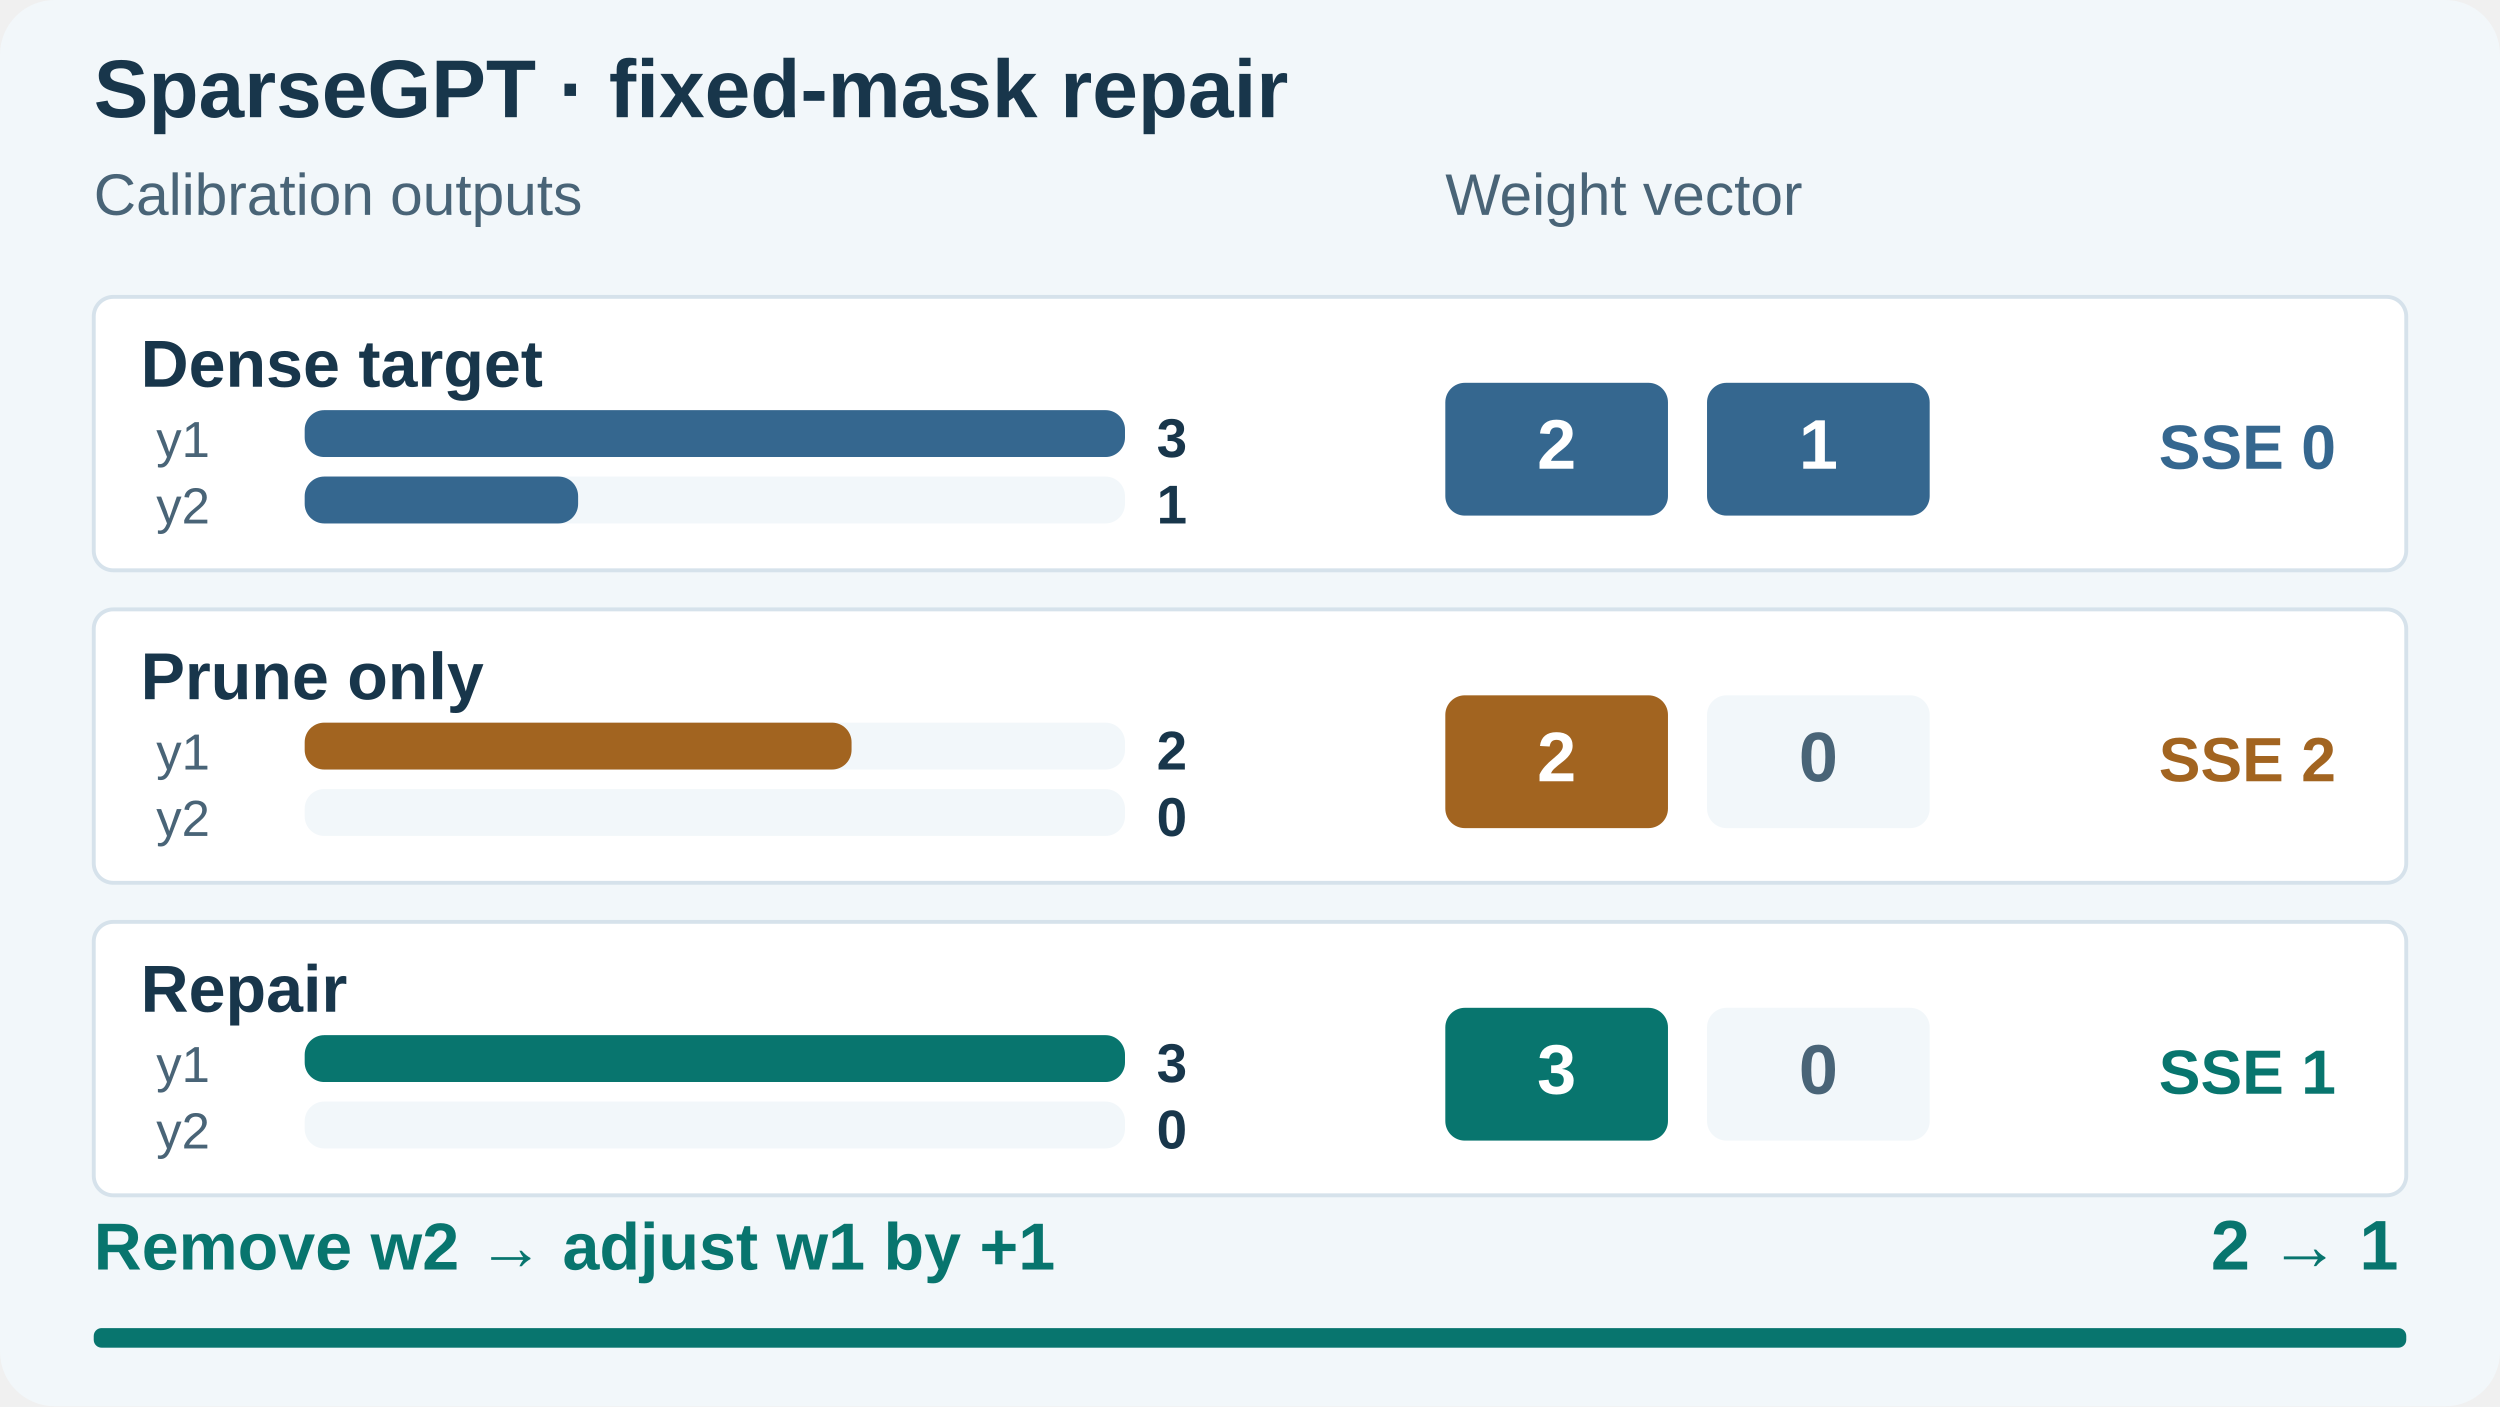
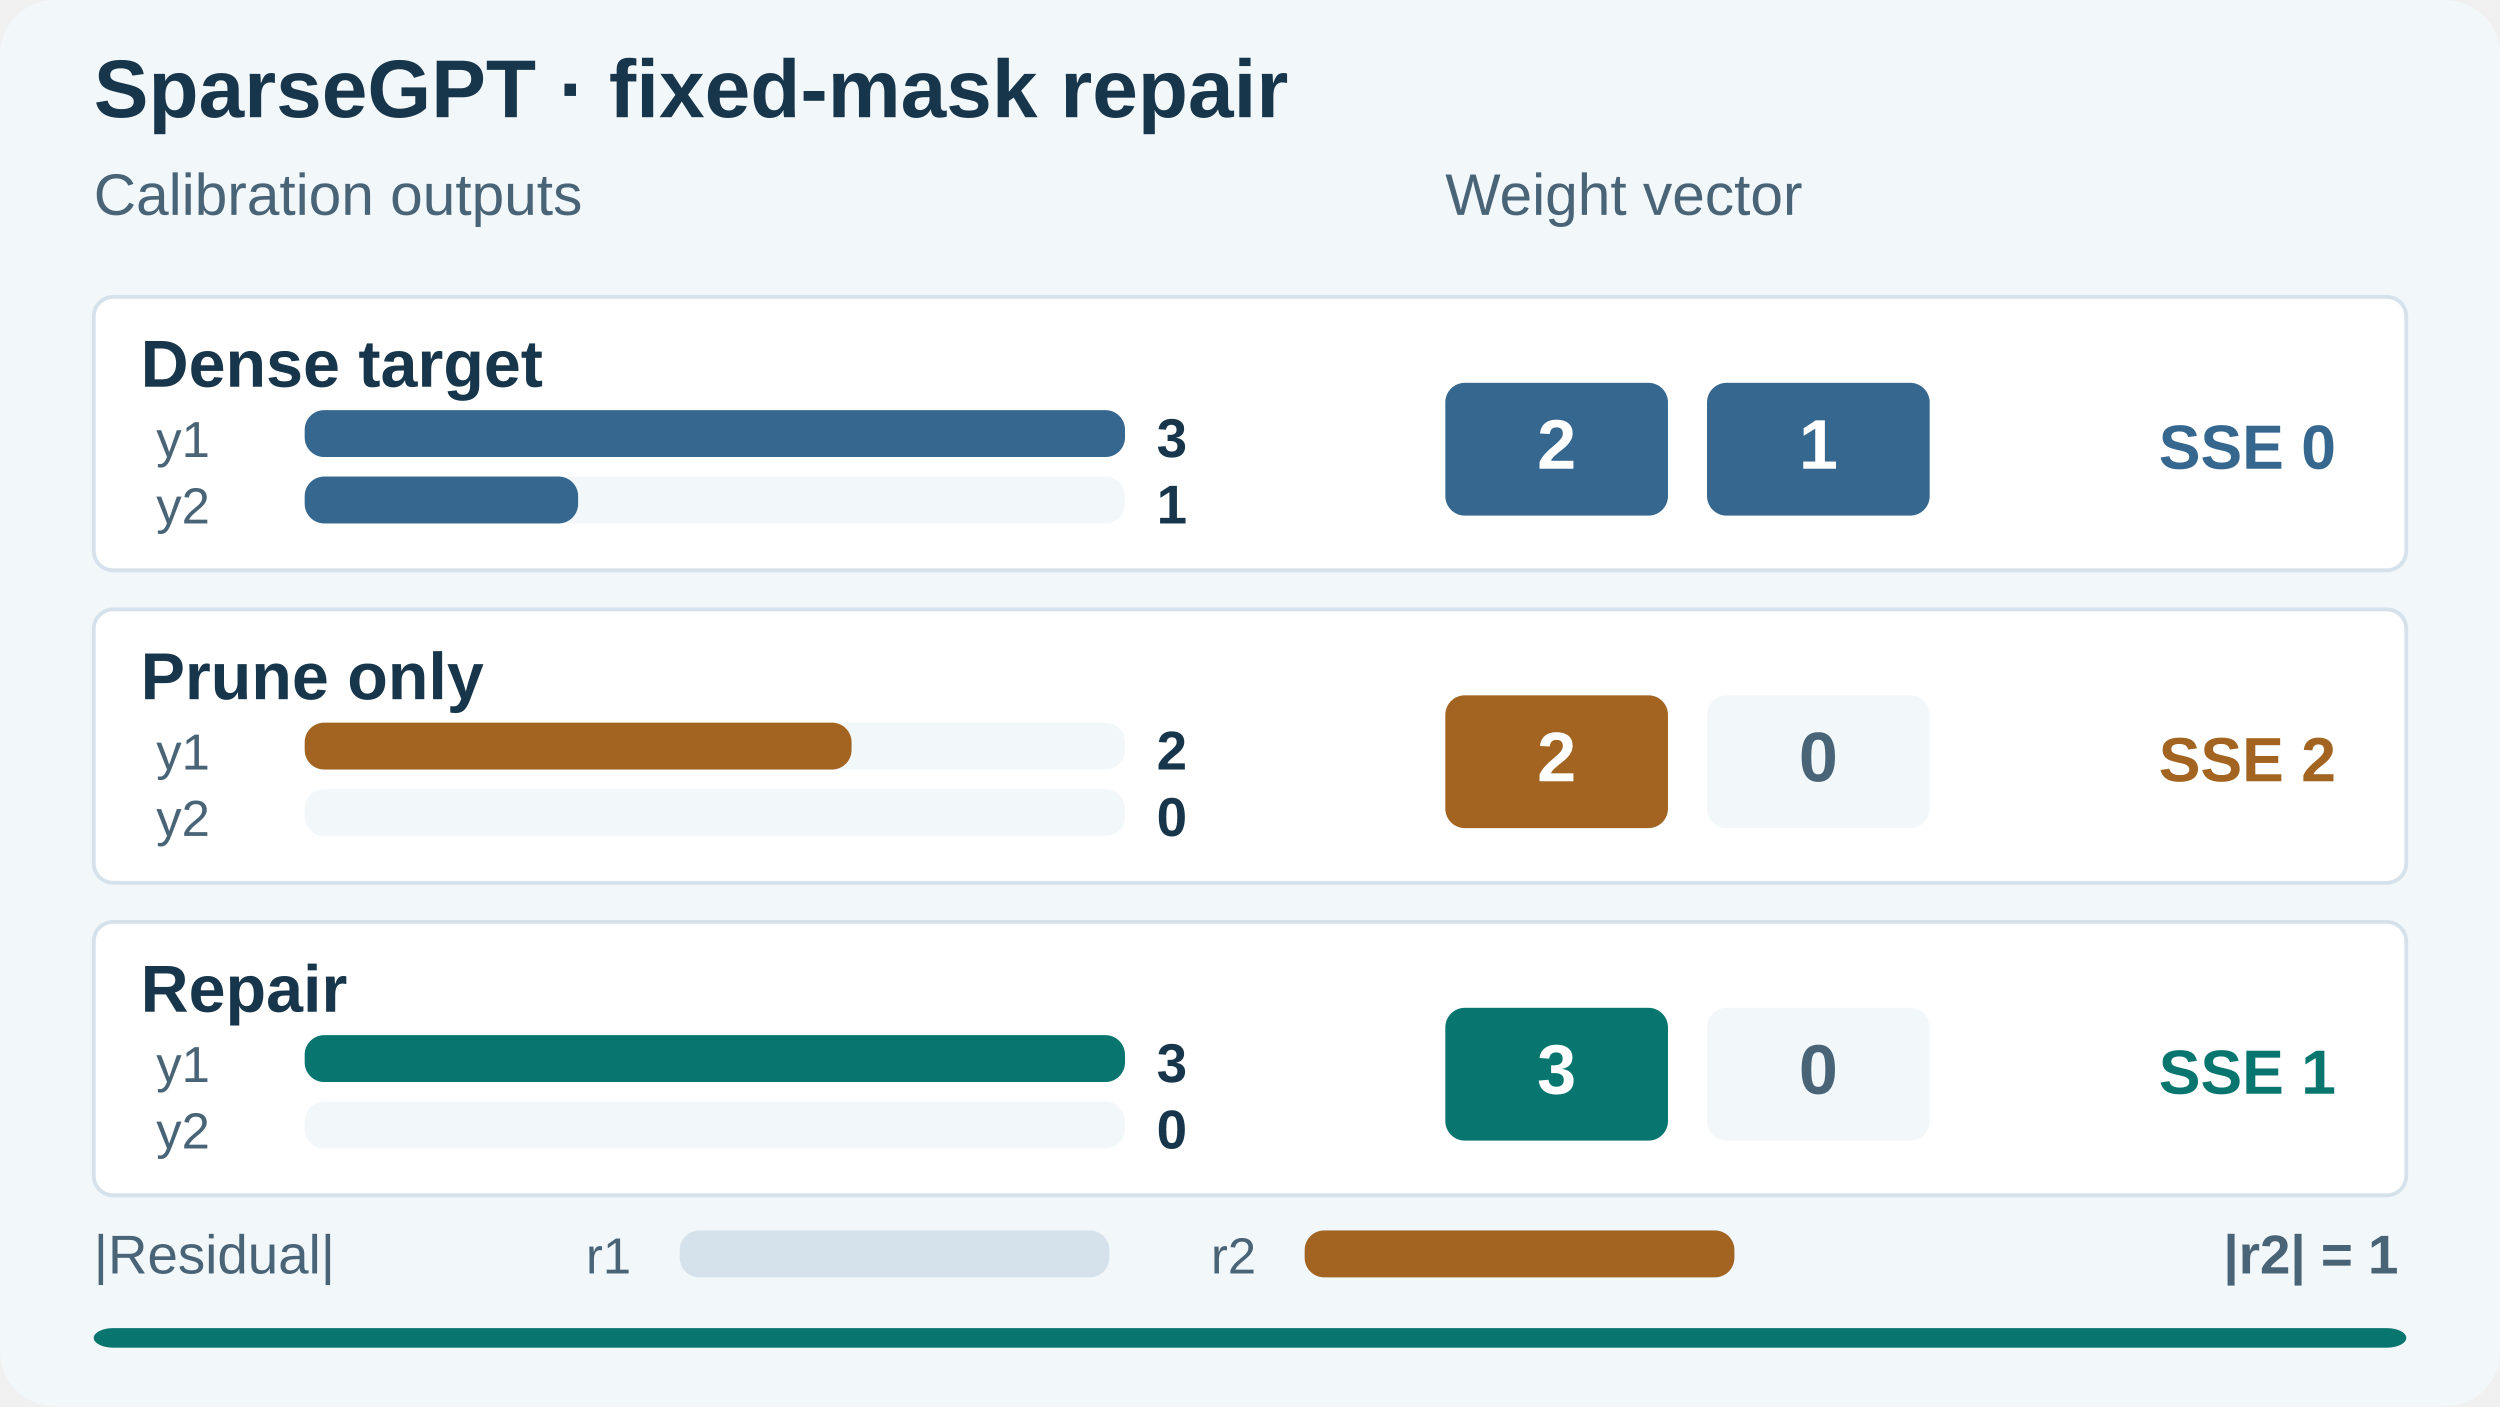
<svg xmlns="http://www.w3.org/2000/svg" width="640" height="360" viewBox="0 0 640 360" role="img" aria-labelledby="title desc" font-family="Arial,sans-serif">
  <rect width="640" height="360" rx="14" fill="#f2f7fa" />
  <text x="24" y="30" font-size="21" fill="#18364b" text-anchor="start" font-weight="700">SparseGPT · fixed-mask repair</text>
  <text x="24" y="55" font-size="15" fill="#496477" text-anchor="start" font-weight="500">Calibration outputs</text>
  <text x="370" y="55" font-size="15" fill="#496477" text-anchor="start" font-weight="500">Weight vector</text>
  <rect x="24" y="76" width="592" height="70" rx="5" fill="#ffffff" stroke="#d6e2eb" />
  <text x="36" y="99" font-size="17" fill="#18364b" text-anchor="start" font-weight="700">Dense target</text>
  <text x="40" y="117" font-size="13" fill="#496477" text-anchor="start" font-weight="500">y1</text>
  <rect x="78" y="105" width="210" height="12" rx="5" fill="#f2f7fa" />
  <rect x="78" y="105" width="210" height="12" rx="5" fill="#35678f" />
  <text x="300" y="117" font-size="14" fill="#18364b" text-anchor="middle" font-weight="700">3</text>
  <rect x="370" y="98" width="57" height="34" rx="5" fill="#35678f" />
  <text x="398.5" y="120" font-size="18" fill="#ffffff" text-anchor="middle" font-weight="700">2</text>
  <text x="40" y="134" font-size="13" fill="#496477" text-anchor="start" font-weight="500">y2</text>
  <rect x="78" y="122" width="210" height="12" rx="5" fill="#f2f7fa" />
  <rect x="78" y="122" width="70" height="12" rx="5" fill="#35678f" />
  <text x="300" y="134" font-size="14" fill="#18364b" text-anchor="middle" font-weight="700">1</text>
  <rect x="437" y="98" width="57" height="34" rx="5" fill="#35678f" />
  <text x="465.5" y="120" font-size="18" fill="#ffffff" text-anchor="middle" font-weight="700">1</text>
  <text x="598" y="120" font-size="16" fill="#35678f" text-anchor="end" font-weight="700">SSE 0</text>
  <rect x="24" y="156" width="592" height="70" rx="5" fill="#ffffff" stroke="#d6e2eb" />
  <text x="36" y="179" font-size="17" fill="#18364b" text-anchor="start" font-weight="700">Prune only</text>
  <text x="40" y="197" font-size="13" fill="#496477" text-anchor="start" font-weight="500">y1</text>
  <rect x="78" y="185" width="210" height="12" rx="5" fill="#f2f7fa" />
  <rect x="78" y="185" width="140" height="12" rx="5" fill="#a26420" />
  <text x="300" y="197" font-size="14" fill="#18364b" text-anchor="middle" font-weight="700">2</text>
  <rect x="370" y="178" width="57" height="34" rx="5" fill="#a26420" />
  <text x="398.5" y="200" font-size="18" fill="#ffffff" text-anchor="middle" font-weight="700">2</text>
  <text x="40" y="214" font-size="13" fill="#496477" text-anchor="start" font-weight="500">y2</text>
  <rect x="78" y="202" width="210" height="12" rx="5" fill="#f2f7fa" />
  <rect x="78" y="202" width="0" height="12" rx="5" fill="#a26420" />
  <text x="300" y="214" font-size="14" fill="#18364b" text-anchor="middle" font-weight="700">0</text>
  <rect x="437" y="178" width="57" height="34" rx="5" fill="#f2f7fa" />
  <text x="465.5" y="200" font-size="18" fill="#496477" text-anchor="middle" font-weight="700">0</text>
  <text x="598" y="200" font-size="16" fill="#a26420" text-anchor="end" font-weight="700">SSE 2</text>
  <rect x="24" y="236" width="592" height="70" rx="5" fill="#ffffff" stroke="#d6e2eb" />
  <text x="36" y="259" font-size="17" fill="#18364b" text-anchor="start" font-weight="700">Repair</text>
  <text x="40" y="277" font-size="13" fill="#496477" text-anchor="start" font-weight="500">y1</text>
  <rect x="78" y="265" width="210" height="12" rx="5" fill="#f2f7fa" />
  <rect x="78" y="265" width="210" height="12" rx="5" fill="#08756e" />
  <text x="300" y="277" font-size="14" fill="#18364b" text-anchor="middle" font-weight="700">3</text>
  <rect x="370" y="258" width="57" height="34" rx="5" fill="#08756e" />
  <text x="398.5" y="280" font-size="18" fill="#ffffff" text-anchor="middle" font-weight="700">3</text>
  <text x="40" y="294" font-size="13" fill="#496477" text-anchor="start" font-weight="500">y2</text>
  <rect x="78" y="282" width="210" height="12" rx="5" fill="#f2f7fa" />
  <rect x="78" y="282" width="0" height="12" rx="5" fill="#08756e" />
  <text x="300" y="294" font-size="14" fill="#18364b" text-anchor="middle" font-weight="700">0</text>
  <rect x="437" y="258" width="57" height="34" rx="5" fill="#f2f7fa" />
  <text x="465.5" y="280" font-size="18" fill="#496477" text-anchor="middle" font-weight="700">0</text>
  <text x="598" y="280" font-size="16" fill="#08756e" text-anchor="end" font-weight="700">SSE 1</text>
-   <text x="24" y="325" font-size="17" fill="#08756e" text-anchor="start" font-weight="700">Remove w2 → adjust w1 by +1</text>
-   <text x="614" y="325" font-size="18" fill="#08756e" text-anchor="end" font-weight="700">2 → 1</text>
-   <rect x="24" y="340" width="592" height="5" rx="2" fill="#d6e2eb" />
-   <rect x="24" y="340" width="592" height="5" rx="2" fill="#08756e" />
+   <text x="24" y="326" font-size="14" fill="#496477" text-anchor="start" font-weight="500">|Residual|</text>
+   <text x="150" y="326" font-size="13" fill="#496477" text-anchor="start" font-weight="500">r1</text>
+   <rect x="174" y="315" width="110" height="12" rx="5" fill="#d6e2eb" />
+   <rect x="174" y="315" width="0" height="12" rx="5" fill="#a26420" />
+   <text x="310" y="326" font-size="13" fill="#496477" text-anchor="start" font-weight="500">r2</text>
+   <rect x="334" y="315" width="110" height="12" rx="5" fill="#d6e2eb" />
+   <rect x="334" y="315" width="110" height="12" rx="5" fill="#a26420" />
+   <text x="614" y="326" font-size="14" fill="#496477" text-anchor="end" font-weight="700">|r2| = 1</text>
+   <rect x="24" y="340" width="592" height="5" rx="5" fill="#d6e2eb" />
+   <rect x="24" y="340" width="592" height="5" rx="5" fill="#08756e" />
</svg>
